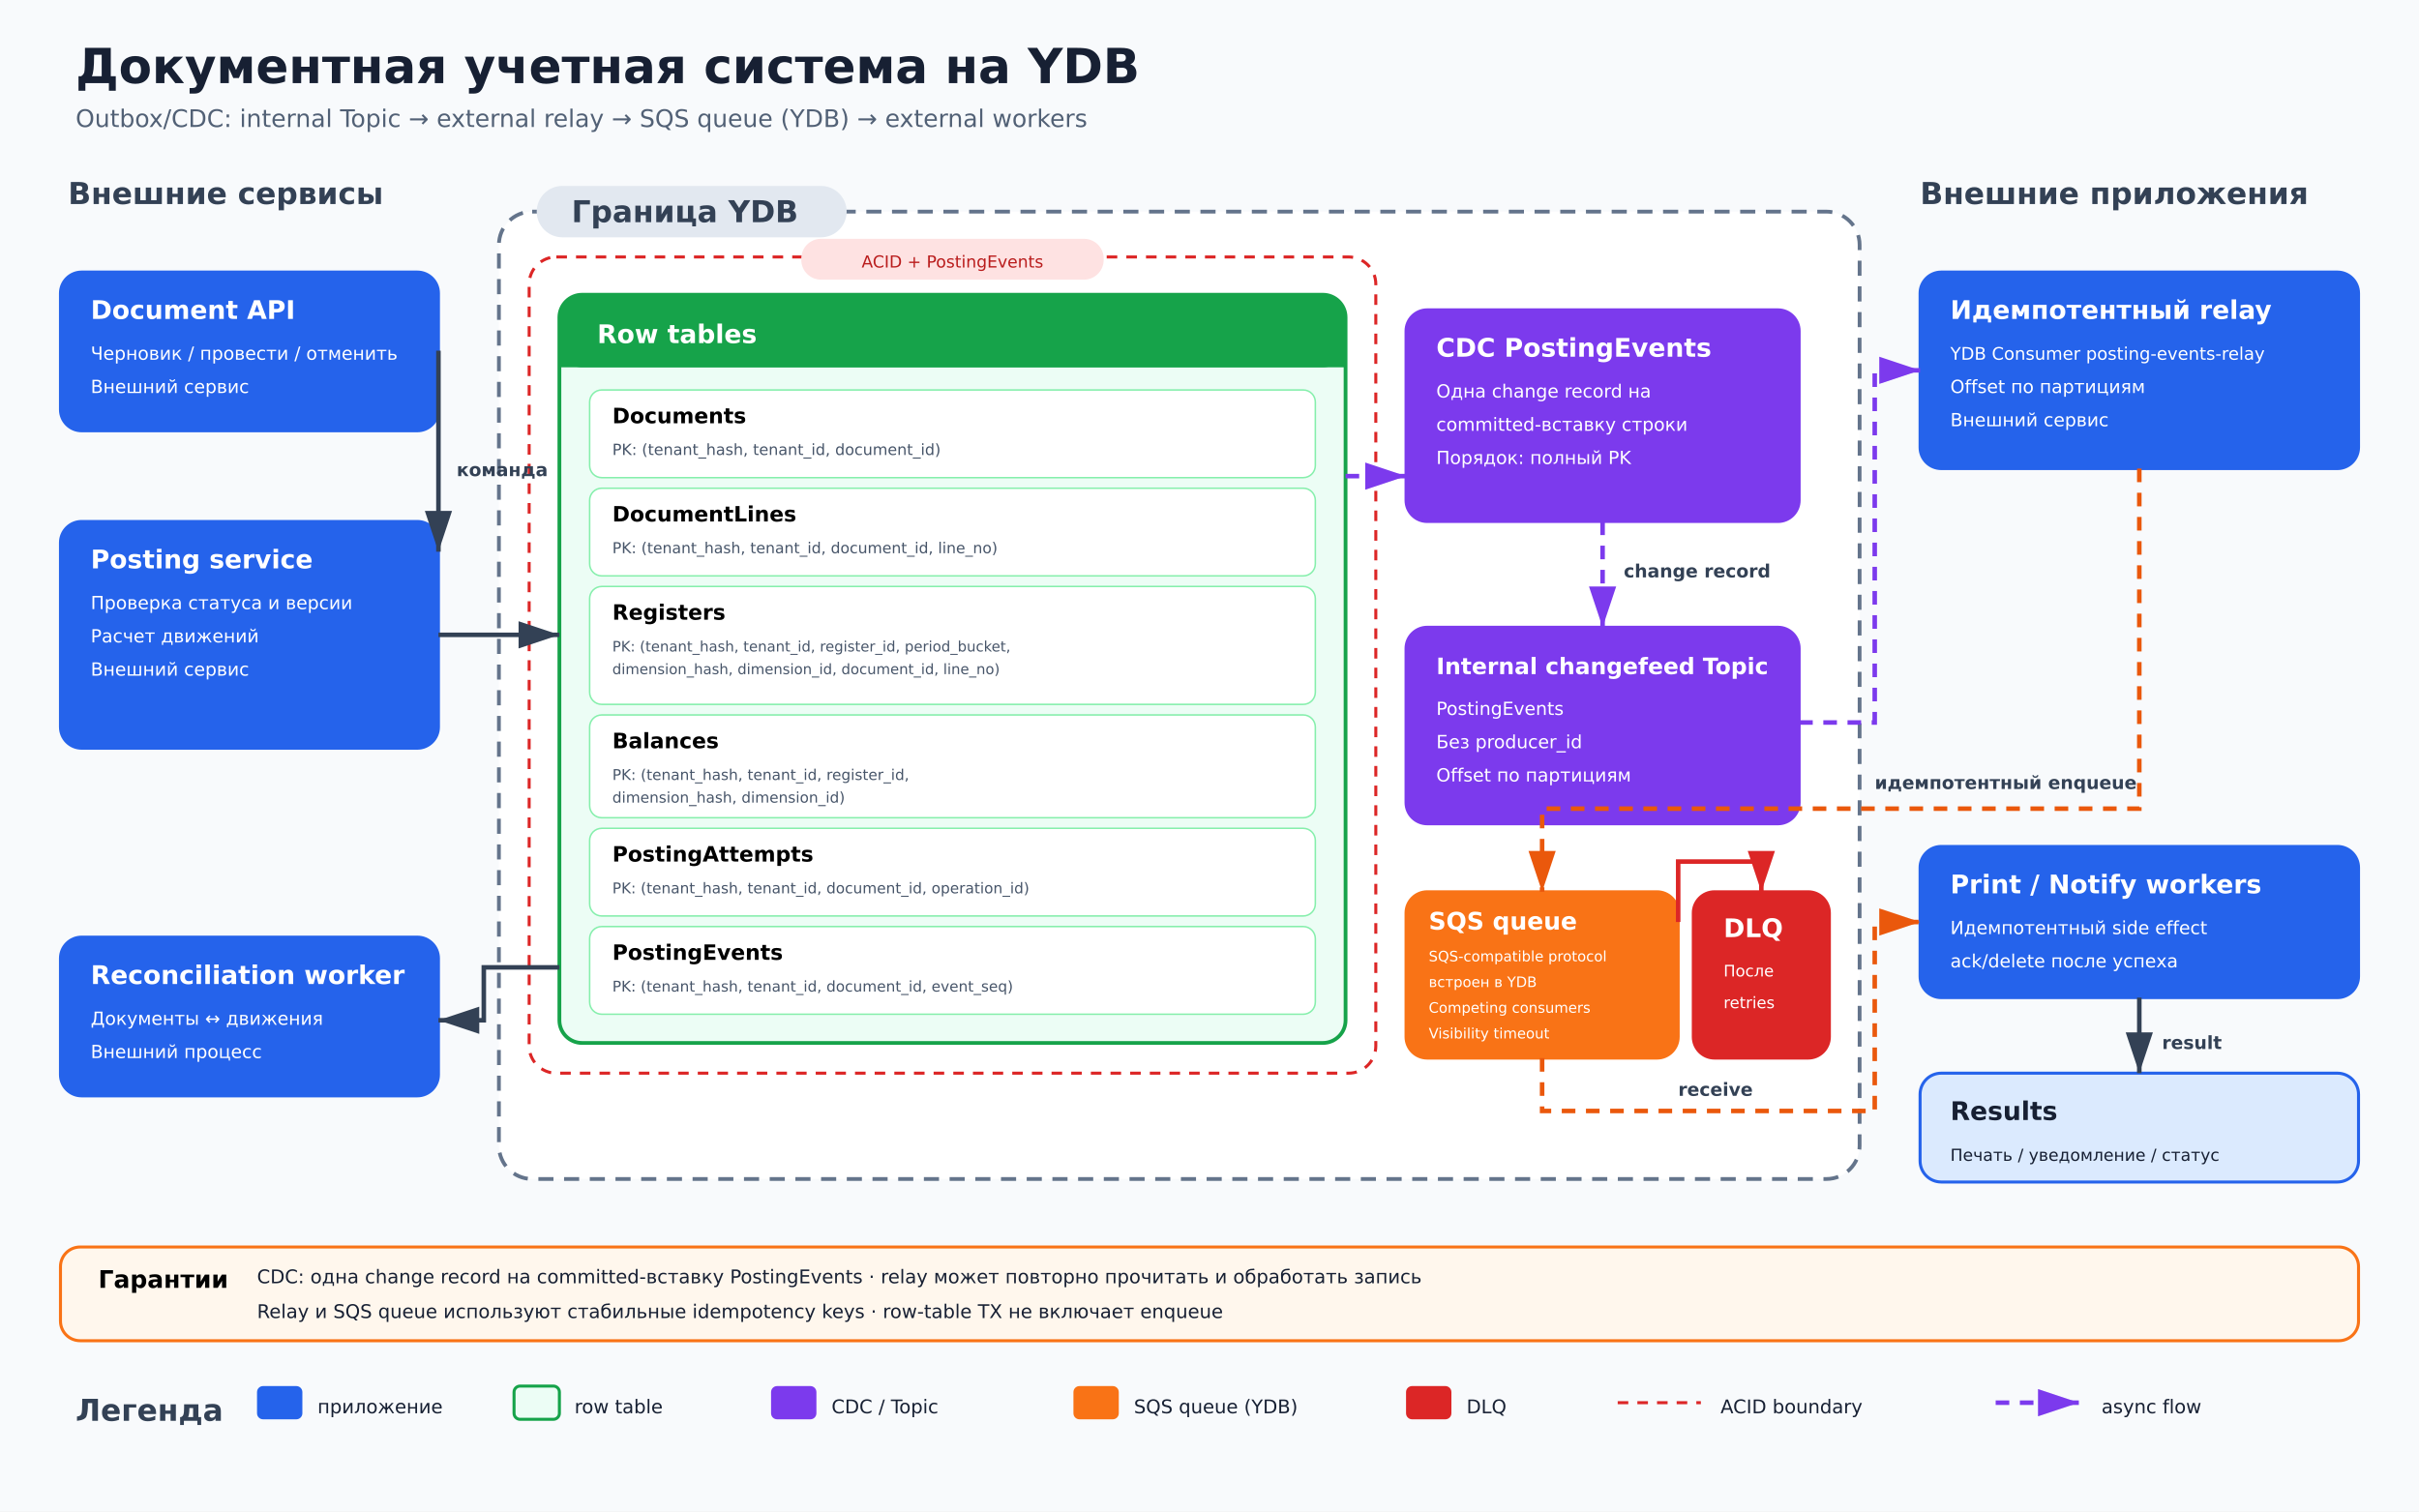
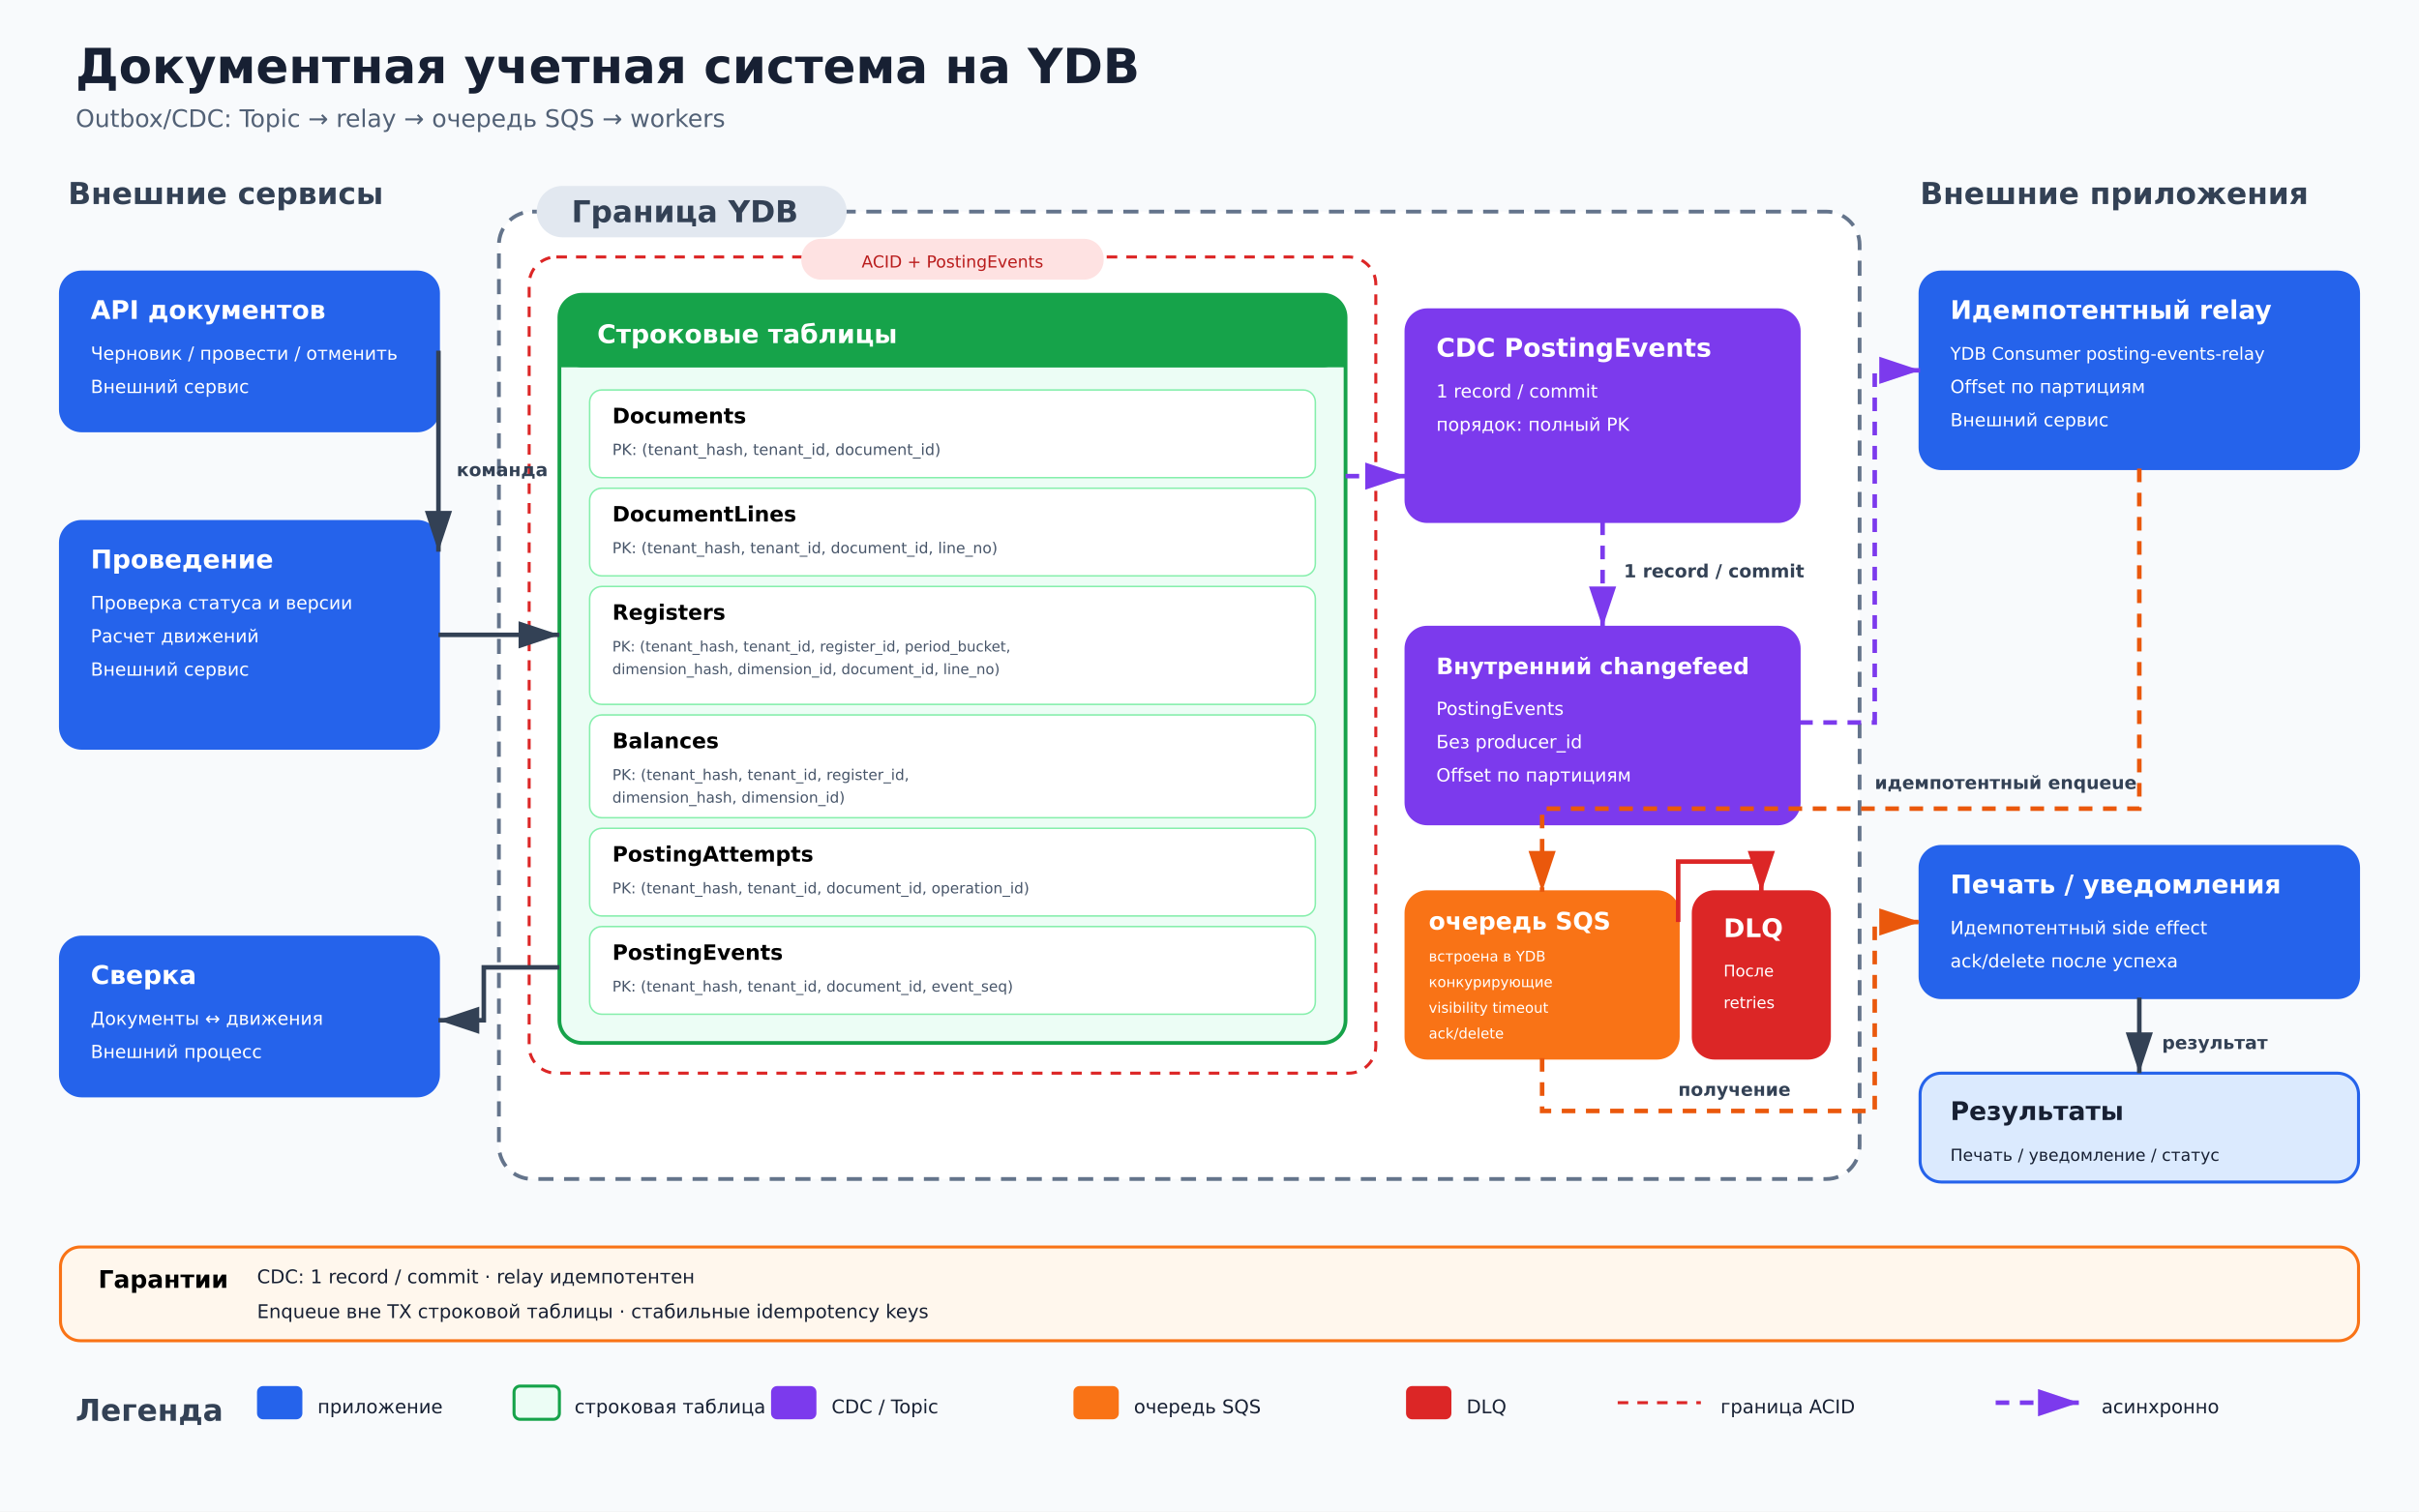
<svg xmlns="http://www.w3.org/2000/svg" version="1.1" viewBox="0 0 1600 1000" role="img" aria-labelledby="title desc" font-family="DejaVu Sans, Arial, sans-serif">
  <defs>
    <marker id="arrow" markerWidth="10" markerHeight="10" refX="9" refY="3" orient="auto" markerUnits="strokeWidth">
      <path d="M0,0 L0,6 L9,3 z" fill="#334155" />
    </marker>
    <marker id="arrowPurple" markerWidth="10" markerHeight="10" refX="9" refY="3" orient="auto" markerUnits="strokeWidth">
      <path d="M0,0 L0,6 L9,3 z" fill="#7c3aed" />
    </marker>
    <marker id="arrowOrange" markerWidth="10" markerHeight="10" refX="9" refY="3" orient="auto" markerUnits="strokeWidth">
      <path d="M0,0 L0,6 L9,3 z" fill="#ea580c" />
    </marker>
    <marker id="arrowRed" markerWidth="10" markerHeight="10" refX="9" refY="3" orient="auto" markerUnits="strokeWidth">
      <path d="M0,0 L0,6 L9,3 z" fill="#dc2626" />
    </marker>
    <style>
text{font-family:"DejaVu Sans",Arial,sans-serif}.heading{font-size:32px;font-weight:700;fill:#172033}.subtitle{font-size:16px;fill:#526176}.boundary{font-size:20px;font-weight:700;fill:#334155}.box-title{font-weight:700}.body{fill:#172033}.small{font-size:11px;fill:#475569}.flow{font-size:12px;font-weight:700;fill:#334155}.arrow{fill:none;stroke:#334155;stroke-width:3}.async{fill:none;stroke:#7c3aed;stroke-width:3;stroke-dasharray:9 7}.queue{fill:none;stroke:#ea580c;stroke-width:3;stroke-dasharray:9 7}.red-arrow{fill:none;stroke:#dc2626;stroke-width:3}.tx{fill:none;stroke:#dc2626;stroke-width:2;stroke-dasharray:7 6}
</style>
  </defs>
  <rect width="1600" height="1000" fill="#f8fafc" />
  <text x="50" y="55" class="heading" text-anchor="start">
    <tspan x="50" dy="0">Документная учетная система на YDB</tspan>
  </text>
  <text x="50" y="84" class="subtitle" text-anchor="start">
-     <tspan x="50" dy="0">Outbox/CDC: internal Topic → external relay → SQS queue (YDB) → external workers</tspan>
+     <tspan x="50" dy="0">Outbox/CDC: Topic → relay → очередь SQS → workers</tspan>
  </text>
  <rect x="330" y="140" width="900" height="640" rx="22" fill="#ffffff" stroke="#64748b" stroke-width="2.5" stroke-dasharray="10 7" />
  <rect x="355" y="123" width="205" height="34" rx="17" fill="#e2e8f0" />
  <text x="378" y="147" class="boundary" text-anchor="start">
    <tspan x="378" dy="0">Граница YDB</tspan>
  </text>
  <text x="45" y="135" class="boundary" text-anchor="start">
    <tspan x="45" dy="0">Внешние сервисы</tspan>
  </text>
  <text x="1270" y="135" class="boundary" text-anchor="start">
    <tspan x="1270" dy="0">Внешние приложения</tspan>
  </text>
  <g>
    <rect x="40" y="180" width="250" height="105" rx="14" fill="#2563eb" stroke="#2563eb" stroke-width="2" />
    <text x="60" y="211" class="box-title" text-anchor="start" style="fill:#ffffff;font-size:17px">
-       <tspan x="60" dy="0">Document API</tspan>
+       <tspan x="60" dy="0">API документов</tspan>
    </text>
    <text x="60" y="238" class="body" text-anchor="start" style="fill:#ffffff;font-size:12px">
      <tspan x="60" dy="0">Черновик / провести / отменить</tspan>
    </text>
    <text x="60" y="260" class="body" text-anchor="start" style="fill:#ffffff;font-size:12px">
      <tspan x="60" dy="0">Внешний сервис</tspan>
    </text>
  </g>
  <g>
    <rect x="40" y="345" width="250" height="150" rx="14" fill="#2563eb" stroke="#2563eb" stroke-width="2" />
    <text x="60" y="376" class="box-title" text-anchor="start" style="fill:#ffffff;font-size:17px">
-       <tspan x="60" dy="0">Posting service</tspan>
+       <tspan x="60" dy="0">Проведение</tspan>
    </text>
    <text x="60" y="403" class="body" text-anchor="start" style="fill:#ffffff;font-size:12px">
      <tspan x="60" dy="0">Проверка статуса и версии</tspan>
    </text>
    <text x="60" y="425" class="body" text-anchor="start" style="fill:#ffffff;font-size:12px">
      <tspan x="60" dy="0">Расчет движений</tspan>
    </text>
    <text x="60" y="447" class="body" text-anchor="start" style="fill:#ffffff;font-size:12px">
      <tspan x="60" dy="0">Внешний сервис</tspan>
    </text>
  </g>
  <g>
    <rect x="40" y="620" width="250" height="105" rx="14" fill="#2563eb" stroke="#2563eb" stroke-width="2" />
    <text x="60" y="651" class="box-title" text-anchor="start" style="fill:#ffffff;font-size:17px">
-       <tspan x="60" dy="0">Reconciliation worker</tspan>
+       <tspan x="60" dy="0">Сверка</tspan>
    </text>
    <text x="60" y="678" class="body" text-anchor="start" style="fill:#ffffff;font-size:12px">
      <tspan x="60" dy="0">Документы ↔ движения</tspan>
    </text>
    <text x="60" y="700" class="body" text-anchor="start" style="fill:#ffffff;font-size:12px">
      <tspan x="60" dy="0">Внешний процесс</tspan>
    </text>
  </g>
  <rect x="350" y="170" width="560" height="540" rx="18" class="tx" />
  <rect x="530" y="158" width="200" height="27" rx="13" fill="#fee2e2" />
  <text x="630" y="177" class="small" text-anchor="middle" style="fill:#b91c1c;font-size:11px">
    <tspan x="630" dy="0">ACID + PostingEvents</tspan>
  </text>
  <g>
    <rect x="370" y="195" width="520" height="495" rx="15" fill="#ecfdf5" stroke="#16a34a" stroke-width="2.5" />
    <rect x="370" y="195" width="520" height="48" rx="15" fill="#16a34a" />
    <path d="M370 228 H890 V243 H370 Z" fill="#16a34a" />
    <text x="395" y="227" class="box-title" style="fill:#ffffff;font-size:17px">
-       <tspan x="395" dy="0">Row tables</tspan>
+       <tspan x="395" dy="0">Строковые таблицы</tspan>
    </text>
    <rect x="390" y="258" width="480" height="58" rx="8" fill="#ffffff" stroke="#86efac" />
    <text x="405" y="280" class="box-title" style="font-size:14px">
      <tspan x="405" dy="0">Documents</tspan>
    </text>
    <text x="405" y="301" class="small" style="font-size:10.2px">
      <tspan x="405" dy="0">PK: (tenant_hash, tenant_id, document_id)</tspan>
    </text>
    <rect x="390" y="323" width="480" height="58" rx="8" fill="#ffffff" stroke="#86efac" />
    <text x="405" y="345" class="box-title" style="font-size:14px">
      <tspan x="405" dy="0">DocumentLines</tspan>
    </text>
    <text x="405" y="366" class="small" style="font-size:10px">
      <tspan x="405" dy="0">PK: (tenant_hash, tenant_id, document_id, line_no)</tspan>
    </text>
    <rect x="390" y="388" width="480" height="78" rx="8" fill="#ffffff" stroke="#86efac" />
    <text x="405" y="410" class="box-title" style="font-size:14px">
      <tspan x="405" dy="0">Registers</tspan>
    </text>
    <text x="405" y="431" class="small" style="font-size:9.5px">
      <tspan x="405" dy="0">PK: (tenant_hash, tenant_id, register_id, period_bucket,</tspan>
      <tspan x="405" dy="15">dimension_hash, dimension_id, document_id, line_no)</tspan>
    </text>
    <rect x="390" y="473" width="480" height="68" rx="8" fill="#ffffff" stroke="#86efac" />
    <text x="405" y="495" class="box-title" style="font-size:14px">
      <tspan x="405" dy="0">Balances</tspan>
    </text>
    <text x="405" y="516" class="small" style="font-size:9.8px">
      <tspan x="405" dy="0">PK: (tenant_hash, tenant_id, register_id,</tspan>
      <tspan x="405" dy="15">dimension_hash, dimension_id)</tspan>
    </text>
    <rect x="390" y="548" width="480" height="58" rx="8" fill="#ffffff" stroke="#86efac" />
    <text x="405" y="570" class="box-title" style="font-size:14px">
      <tspan x="405" dy="0">PostingAttempts</tspan>
    </text>
    <text x="405" y="591" class="small" style="font-size:9.8px">
      <tspan x="405" dy="0">PK: (tenant_hash, tenant_id, document_id, operation_id)</tspan>
    </text>
    <rect x="390" y="613" width="480" height="58" rx="8" fill="#ffffff" stroke="#86efac" />
    <text x="405" y="635" class="box-title" style="font-size:14px">
      <tspan x="405" dy="0">PostingEvents</tspan>
    </text>
    <text x="405" y="656" class="small" style="font-size:9.8px">
      <tspan x="405" dy="0">PK: (tenant_hash, tenant_id, document_id, event_seq)</tspan>
    </text>
  </g>
  <g>
    <rect x="930" y="205" width="260" height="140" rx="14" fill="#7c3aed" stroke="#7c3aed" stroke-width="2" />
    <text x="950" y="236" class="box-title" text-anchor="start" style="fill:#ffffff;font-size:17px">
      <tspan x="950" dy="0">CDC PostingEvents</tspan>
    </text>
    <text x="950" y="263" class="body" text-anchor="start" style="fill:#ffffff;font-size:12px">
-       <tspan x="950" dy="0">Одна change record на</tspan>
+       <tspan x="950" dy="0">1 record / commit</tspan>
    </text>
    <text x="950" y="285" class="body" text-anchor="start" style="fill:#ffffff;font-size:12px">
-       <tspan x="950" dy="0">committed-вставку строки</tspan>
-     </text>
-     <text x="950" y="307" class="body" text-anchor="start" style="fill:#ffffff;font-size:12px">
-       <tspan x="950" dy="0">Порядок: полный PK</tspan>
+       <tspan x="950" dy="0">порядок: полный PK</tspan>
    </text>
  </g>
  <g>
    <rect x="930" y="415" width="260" height="130" rx="14" fill="#7c3aed" stroke="#7c3aed" stroke-width="2" />
    <text x="950" y="446" class="box-title" text-anchor="start" style="fill:#ffffff;font-size:15px">
-       <tspan x="950" dy="0">Internal changefeed Topic</tspan>
+       <tspan x="950" dy="0">Внутренний changefeed</tspan>
    </text>
    <text x="950" y="473" class="body" text-anchor="start" style="fill:#ffffff;font-size:12px">
      <tspan x="950" dy="0">PostingEvents</tspan>
    </text>
    <text x="950" y="495" class="body" text-anchor="start" style="fill:#ffffff;font-size:12px">
      <tspan x="950" dy="0">Без producer_id</tspan>
    </text>
    <text x="950" y="517" class="body" text-anchor="start" style="fill:#ffffff;font-size:12px">
      <tspan x="950" dy="0">Offset по партициям</tspan>
    </text>
  </g>
  <g>
    <rect x="1270" y="180" width="290" height="130" rx="14" fill="#2563eb" stroke="#2563eb" stroke-width="2" />
    <text x="1290" y="211" class="box-title" text-anchor="start" style="fill:#ffffff;font-size:17px">
      <tspan x="1290" dy="0">Идемпотентный relay</tspan>
    </text>
    <text x="1290" y="238" class="body" text-anchor="start" style="fill:#ffffff;font-size:11.5px">
      <tspan x="1290" dy="0">YDB Consumer posting-events-relay</tspan>
    </text>
    <text x="1290" y="260" class="body" text-anchor="start" style="fill:#ffffff;font-size:12px">
      <tspan x="1290" dy="0">Offset по партициям</tspan>
    </text>
    <text x="1290" y="282" class="body" text-anchor="start" style="fill:#ffffff;font-size:12px">
      <tspan x="1290" dy="0">Внешний сервис</tspan>
    </text>
  </g>
  <g>
    <rect x="930" y="590" width="180" height="110" rx="14" fill="#f97316" stroke="#f97316" stroke-width="2" />
    <text x="945" y="615" class="box-title" style="fill:#ffffff;font-size:16px">
-       <tspan x="945" dy="0">SQS queue</tspan>
+       <tspan x="945" dy="0">очередь SQS</tspan>
    </text>
    <text x="945" y="636" class="body" style="fill:#ffffff;font-size:9.5px">
-       <tspan x="945" dy="0">SQS-compatible protocol</tspan>
+       <tspan x="945" dy="0">встроена в YDB</tspan>
    </text>
    <text x="945" y="653" class="body" style="fill:#ffffff;font-size:9.5px">
-       <tspan x="945" dy="0">встроен в YDB</tspan>
+       <tspan x="945" dy="0">конкурирующие</tspan>
    </text>
    <text x="945" y="670" class="body" style="fill:#ffffff;font-size:9.5px">
-       <tspan x="945" dy="0">Competing consumers</tspan>
+       <tspan x="945" dy="0">visibility timeout</tspan>
    </text>
    <text x="945" y="687" class="body" style="fill:#ffffff;font-size:9.5px">
-       <tspan x="945" dy="0">Visibility timeout</tspan>
+       <tspan x="945" dy="0">ack/delete</tspan>
    </text>
  </g>
  <g>
    <rect x="1120" y="590" width="90" height="110" rx="14" fill="#dc2626" stroke="#dc2626" stroke-width="2" />
    <text x="1140" y="620" class="box-title" style="fill:#ffffff;font-size:17px">
      <tspan x="1140" dy="0">DLQ</tspan>
    </text>
    <text x="1140" y="646" class="body" style="fill:#ffffff;font-size:10.5px">
      <tspan x="1140" dy="0">После</tspan>
    </text>
    <text x="1140" y="667" class="body" style="fill:#ffffff;font-size:10.5px">
      <tspan x="1140" dy="0">retries</tspan>
    </text>
  </g>
  <g>
    <rect x="1270" y="560" width="290" height="100" rx="14" fill="#2563eb" stroke="#2563eb" stroke-width="2" />
    <text x="1290" y="591" class="box-title" text-anchor="start" style="fill:#ffffff;font-size:17px">
-       <tspan x="1290" dy="0">Print / Notify workers</tspan>
+       <tspan x="1290" dy="0">Печать / уведомления</tspan>
    </text>
    <text x="1290" y="618" class="body" text-anchor="start" style="fill:#ffffff;font-size:12px">
      <tspan x="1290" dy="0">Идемпотентный side effect</tspan>
    </text>
    <text x="1290" y="640" class="body" text-anchor="start" style="fill:#ffffff;font-size:12px">
      <tspan x="1290" dy="0">ack/delete после успеха</tspan>
    </text>
  </g>
  <g>
    <rect x="1270" y="710" width="290" height="72" rx="14" fill="#dbeafe" stroke="#2563eb" stroke-width="2" />
    <text x="1290" y="741" class="box-title" text-anchor="start" style="fill:#172033;font-size:17px">
-       <tspan x="1290" dy="0">Results</tspan>
+       <tspan x="1290" dy="0">Результаты</tspan>
    </text>
    <text x="1290" y="768" class="body" text-anchor="start" style="fill:#172033;font-size:11px">
      <tspan x="1290" dy="0">Печать / уведомление / статус</tspan>
    </text>
  </g>
  <path d="M290 232 V365" class="arrow" marker-end="url(#arrow)" />
  <text x="302" y="315" class="flow" text-anchor="start">
    <tspan x="302" dy="0">команда</tspan>
  </text>
  <path d="M290 420 H370" class="arrow" marker-end="url(#arrow)" />
  <path d="M370 640 H320 V675 H290" class="arrow" marker-end="url(#arrow)" />
  <path d="M890 315 H930" class="async" marker-end="url(#arrowPurple)" />
  <path d="M1060 345 V415" class="async" marker-end="url(#arrowPurple)" />
  <text x="1074" y="382" class="flow" text-anchor="start">
-     <tspan x="1074" dy="0">change record</tspan>
+     <tspan x="1074" dy="0">1 record / commit</tspan>
  </text>
  <path d="M1190 478 H1240 V245 H1270" class="async" marker-end="url(#arrowPurple)" />
  <path d="M1415 310 V535 H1020 V590" class="queue" marker-end="url(#arrowOrange)" />
  <text x="1240" y="522" class="flow">
    <tspan x="1240" dy="0">идемпотентный enqueue</tspan>
  </text>
  <path d="M1110 610 V570 H1165 V590" class="red-arrow" marker-end="url(#arrowRed)" />
  <path d="M1020 700 V735 H1240 V610 H1270" class="queue" marker-end="url(#arrowOrange)" />
  <text x="1110" y="725" class="flow">
-     <tspan x="1110" dy="0">receive</tspan>
+     <tspan x="1110" dy="0">получение</tspan>
  </text>
  <path d="M1415 660 V710" class="arrow" marker-end="url(#arrow)" />
  <text x="1430" y="694" class="flow" text-anchor="start">
-     <tspan x="1430" dy="0">result</tspan>
+     <tspan x="1430" dy="0">результат</tspan>
  </text>
  <rect x="40" y="825" width="1520" height="62" rx="13" fill="#fff7ed" stroke="#f97316" stroke-width="2" />
  <text x="65" y="852" class="box-title" text-anchor="start" style="font-size:16px">
    <tspan x="65" dy="0">Гарантии</tspan>
  </text>
  <text x="170" y="849" class="body" text-anchor="start" style="font-size:12.5px">
-     <tspan x="170" dy="0">CDC: одна change record на committed-вставку PostingEvents · relay может повторно прочитать и обработать запись</tspan>
-     <tspan x="170" dy="23">Relay и SQS queue используют стабильные idempotency keys · row-table TX не включает enqueue</tspan>
+     <tspan x="170" dy="0">CDC: 1 record / commit · relay идемпотентен</tspan>
+     <tspan x="170" dy="23">Enqueue вне TX строковой таблицы · стабильные idempotency keys</tspan>
  </text>
  <text x="50" y="940" class="boundary" text-anchor="start">
    <tspan x="50" dy="0">Легенда</tspan>
  </text>
  <rect x="170" y="917" width="30" height="22" rx="4" fill="#2563eb" />
  <text x="210" y="935" class="body" text-anchor="start" style="font-size:12.5px">
    <tspan x="210" dy="0">приложение</tspan>
  </text>
  <rect x="340" y="917" width="30" height="22" rx="4" fill="#ecfdf5" stroke="#16a34a" stroke-width="2" />
  <text x="380" y="935" class="body" text-anchor="start" style="font-size:12.5px">
-     <tspan x="380" dy="0">row table</tspan>
+     <tspan x="380" dy="0">строковая таблица</tspan>
  </text>
  <rect x="510" y="917" width="30" height="22" rx="4" fill="#7c3aed" />
  <text x="550" y="935" class="body" text-anchor="start" style="font-size:12.5px">
    <tspan x="550" dy="0">CDC / Topic</tspan>
  </text>
  <rect x="710" y="917" width="30" height="22" rx="4" fill="#f97316" />
  <text x="750" y="935" class="body" text-anchor="start" style="font-size:12.5px">
-     <tspan x="750" dy="0">SQS queue (YDB)</tspan>
+     <tspan x="750" dy="0">очередь SQS</tspan>
  </text>
  <rect x="930" y="917" width="30" height="22" rx="4" fill="#dc2626" />
  <text x="970" y="935" class="body" text-anchor="start" style="font-size:12.5px">
    <tspan x="970" dy="0">DLQ</tspan>
  </text>
  <line x1="1070" y1="928" x2="1125" y2="928" class="tx" />
  <text x="1138" y="935" class="body" text-anchor="start" style="font-size:12.5px">
-     <tspan x="1138" dy="0">ACID boundary</tspan>
+     <tspan x="1138" dy="0">граница ACID</tspan>
  </text>
  <line x1="1320" y1="928" x2="1375" y2="928" class="async" marker-end="url(#arrowPurple)" />
  <text x="1390" y="935" class="body" text-anchor="start" style="font-size:12.5px">
-     <tspan x="1390" dy="0">async flow</tspan>
+     <tspan x="1390" dy="0">асинхронно</tspan>
  </text>
</svg>
